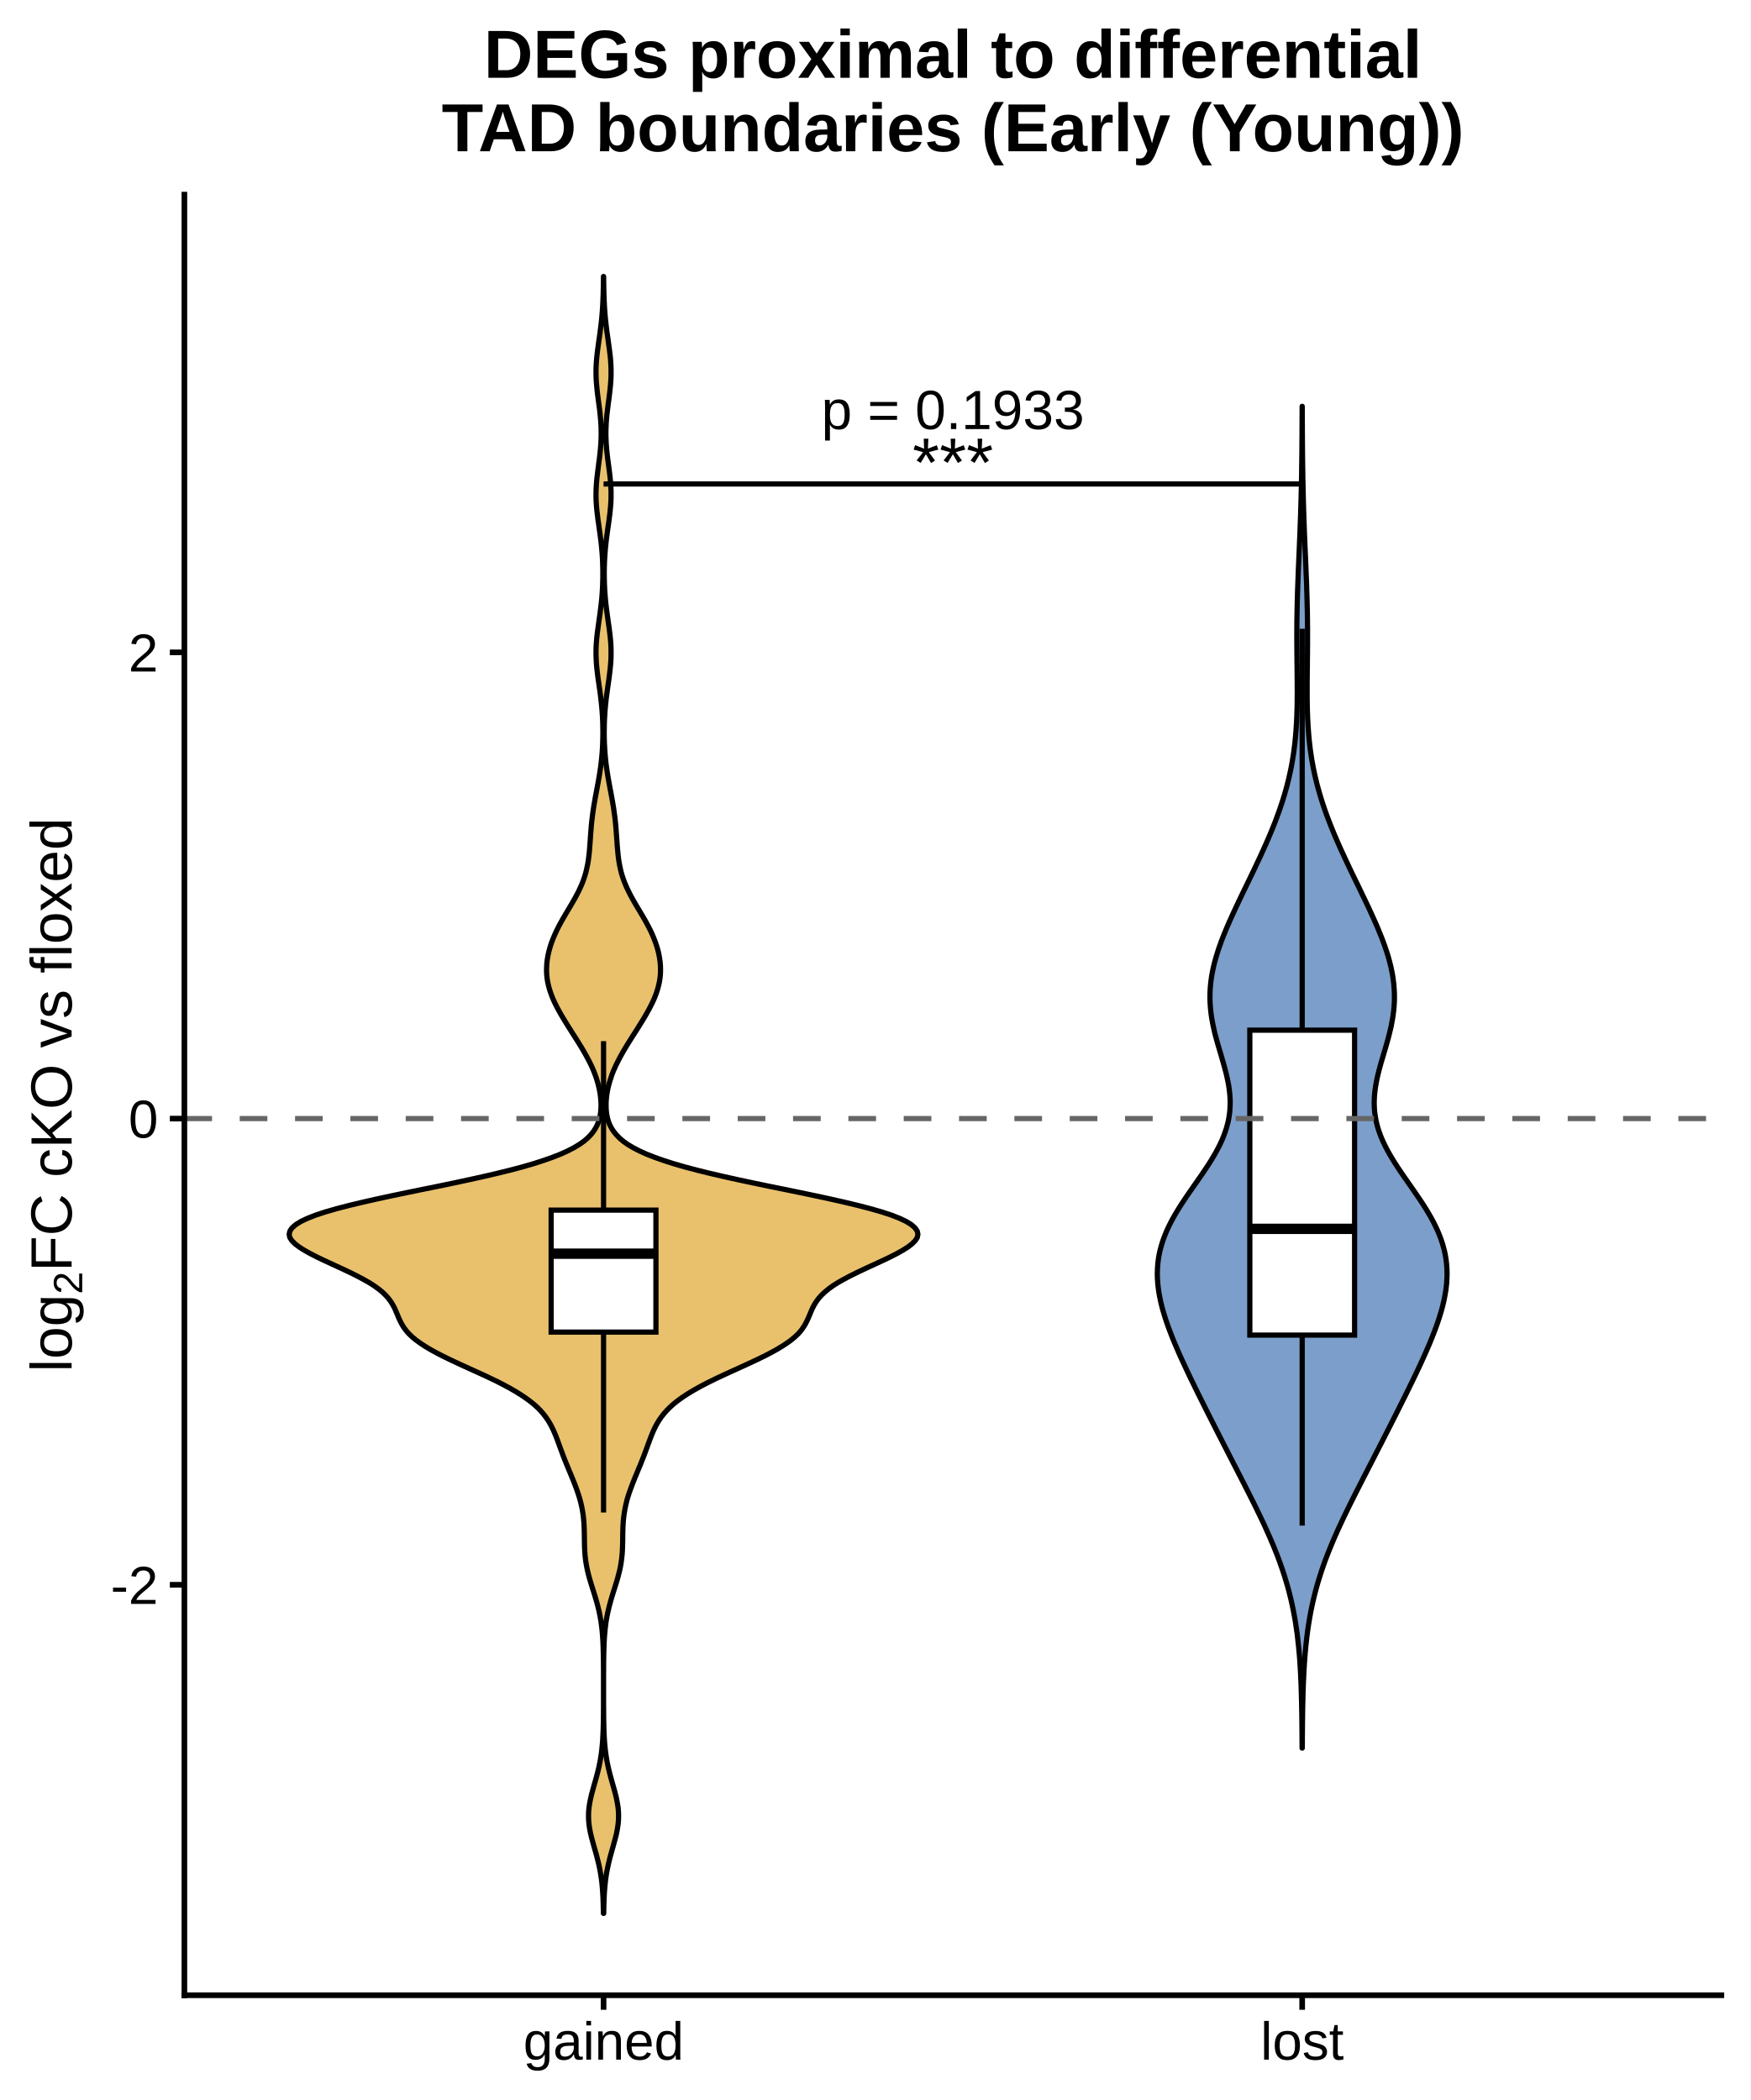
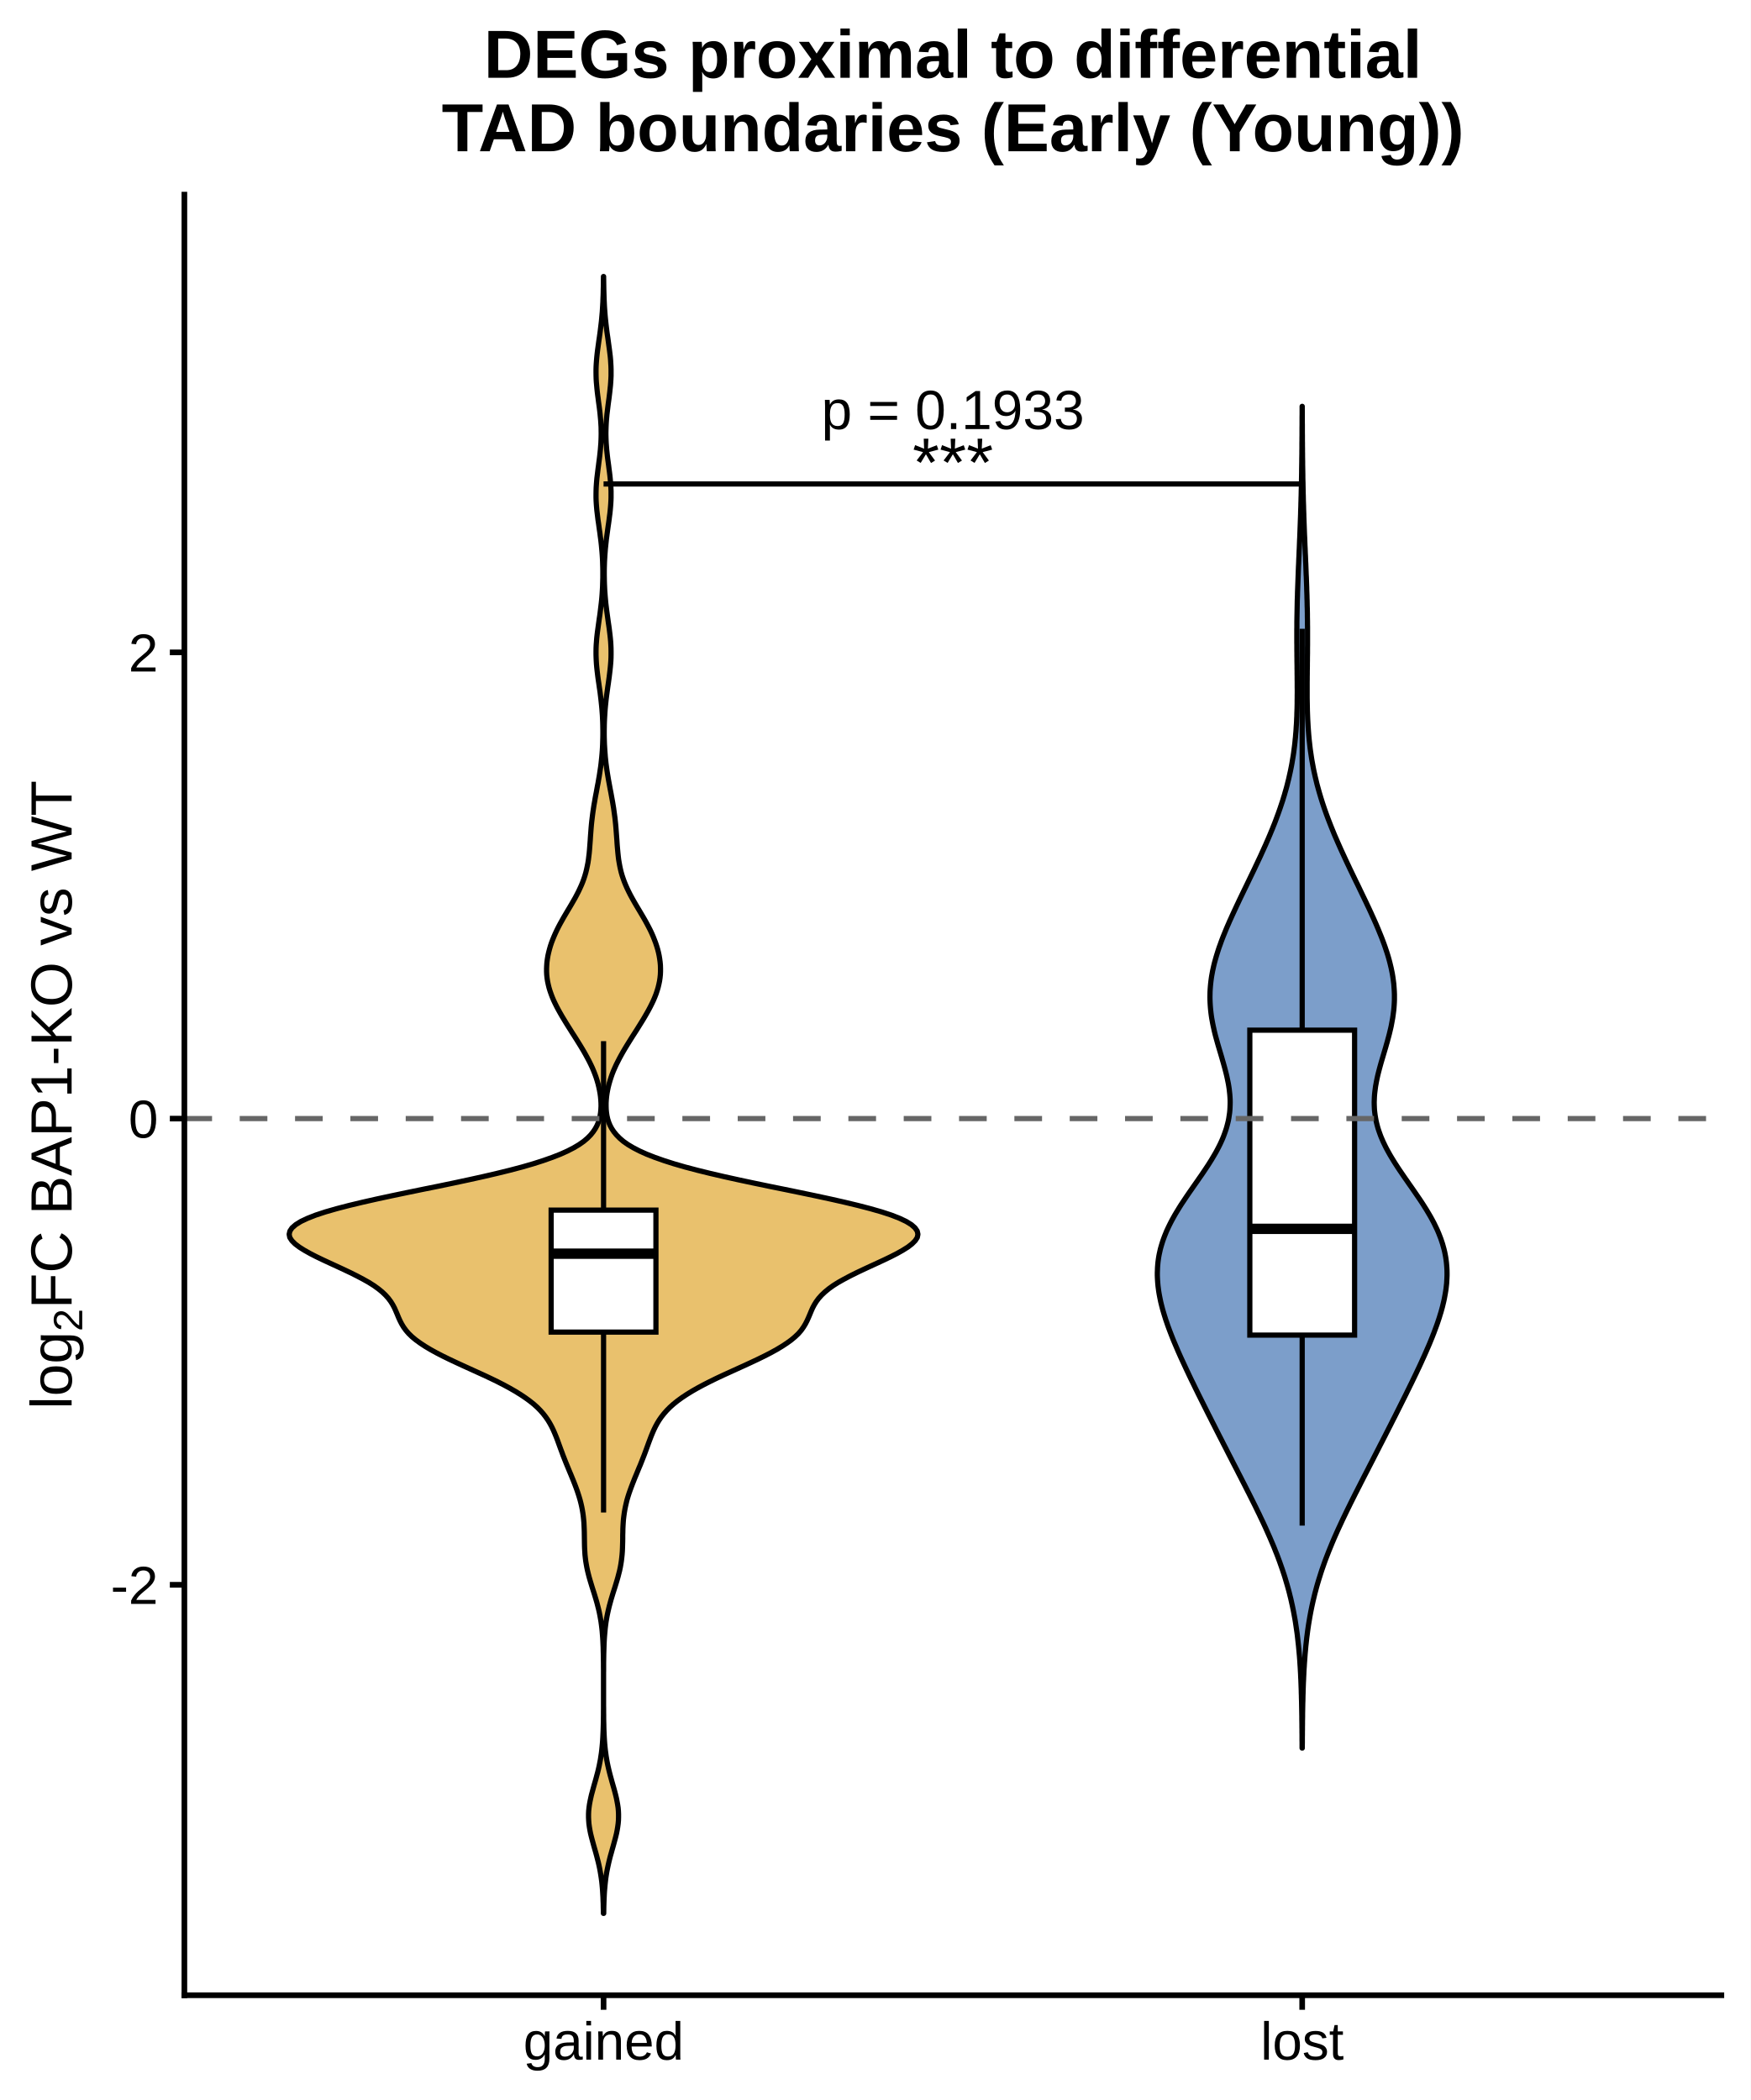
<svg xmlns="http://www.w3.org/2000/svg" width="360.00pt" height="432.00pt" viewBox="0 0 360.00 432.00">
  <g class="svglite">
    <defs>
      <style type="text/css">
    .svglite line, .svglite polyline, .svglite polygon, .svglite path, .svglite rect, .svglite circle {
      fill: none;
      stroke: #000000;
      stroke-linecap: round;
      stroke-linejoin: round;
      stroke-miterlimit: 10.00;
    }
    .svglite text {
      white-space: pre;
    }
    .svglite g.glyphgroup path {
      fill: inherit;
      stroke: none;
    }
  </style>
    </defs>
    <rect width="100%" height="100%" style="stroke: none; fill: #FFFFFF;" />
    <defs>
      <clipPath id="cpMC4wMHwzNjAuMDB8MC4wMHw0MzIuMDA=">
        <rect x="0.00" y="0.00" width="360.00" height="432.00" />
      </clipPath>
    </defs>
    <g clip-path="url(#cpMC4wMHwzNjAuMDB8MC4wMHw0MzIuMDA=)">
      <rect x="0.00" y="0.00" width="360.00" height="432.00" style="stroke-width: 1.16; stroke: #FFFFFF; fill: #FFFFFF;" />
    </g>
    <defs>
      <clipPath id="cpMzcuOTJ8MzU0LjAyfDQwLjA0fDQxMC40NQ==">
        <rect x="37.92" y="40.04" width="316.11" height="370.41" />
      </clipPath>
    </defs>
    <g clip-path="url(#cpMzcuOTJ8MzU0LjAyfDQwLjA0fDQxMC40NQ==)">
      <rect x="37.92" y="40.04" width="316.11" height="370.41" style="stroke-width: 1.16; stroke: none; fill: #FFFFFF;" />
      <polygon points="124.10,393.61 124.09,392.95 124.07,392.29 124.06,391.63 124.03,390.97 124.01,390.32 123.97,389.66 123.93,389.00 123.88,388.34 123.82,387.68 123.75,387.02 123.66,386.36 123.56,385.70 123.45,385.04 123.33,384.39 123.19,383.73 123.04,383.07 122.87,382.41 122.70,381.75 122.52,381.09 122.33,380.43 122.14,379.77 121.96,379.11 121.78,378.45 121.61,377.80 121.45,377.14 121.32,376.48 121.21,375.82 121.12,375.16 121.07,374.50 121.04,373.84 121.04,373.18 121.07,372.52 121.14,371.86 121.23,371.21 121.35,370.55 121.49,369.89 121.64,369.23 121.82,368.57 122.00,367.91 122.18,367.25 122.37,366.59 122.56,365.93 122.73,365.28 122.91,364.62 123.07,363.96 123.22,363.30 123.35,362.64 123.48,361.98 123.58,361.32 123.68,360.66 123.76,360.00 123.83,359.34 123.89,358.69 123.94,358.03 123.98,357.37 124.01,356.71 124.04,356.05 124.06,355.39 124.08,354.73 124.09,354.07 124.10,353.41 124.11,352.75 124.11,352.10 124.12,351.44 124.12,350.78 124.12,350.12 124.12,349.46 124.12,348.80 124.12,348.14 124.12,347.48 124.12,346.82 124.12,346.17 124.12,345.51 124.12,344.85 124.12,344.19 124.12,343.53 124.11,342.87 124.11,342.21 124.10,341.55 124.09,340.89 124.08,340.23 124.06,339.58 124.05,338.92 124.02,338.26 123.99,337.60 123.95,336.94 123.90,336.28 123.85,335.62 123.78,334.96 123.70,334.30 123.61,333.64 123.50,332.99 123.38,332.33 123.25,331.67 123.10,331.01 122.93,330.35 122.76,329.69 122.57,329.03 122.37,328.37 122.17,327.71 121.96,327.06 121.75,326.40 121.55,325.74 121.35,325.08 121.16,324.42 120.99,323.76 120.83,323.10 120.69,322.44 120.57,321.78 120.46,321.12 120.38,320.47 120.31,319.81 120.27,319.15 120.23,318.49 120.21,317.83 120.20,317.17 120.19,316.51 120.18,315.85 120.17,315.19 120.15,314.53 120.12,313.88 120.09,313.22 120.03,312.56 119.96,311.90 119.87,311.24 119.76,310.58 119.63,309.92 119.48,309.26 119.31,308.60 119.12,307.95 118.91,307.29 118.69,306.63 118.45,305.97 118.20,305.31 117.94,304.65 117.67,303.99 117.40,303.33 117.12,302.67 116.85,302.01 116.58,301.36 116.31,300.70 116.05,300.04 115.79,299.38 115.55,298.72 115.30,298.06 115.06,297.40 114.82,296.74 114.58,296.08 114.32,295.42 114.05,294.77 113.76,294.11 113.44,293.45 113.08,292.79 112.68,292.13 112.22,291.47 111.71,290.81 111.13,290.15 110.48,289.49 109.75,288.84 108.92,288.18 108.01,287.52 107.02,286.86 105.95,286.20 104.80,285.54 103.58,284.88 102.29,284.22 100.93,283.56 99.53,282.90 98.10,282.25 96.65,281.59 95.20,280.93 93.77,280.27 92.37,279.61 91.02,278.95 89.74,278.29 88.55,277.63 87.44,276.97 86.44,276.31 85.54,275.66 84.74,275.00 84.06,274.34 83.79,274.03 83.49,273.68 83.01,273.02 82.61,272.36 82.27,271.70 81.97,271.04 81.70,270.38 81.42,269.73 81.13,269.07 80.78,268.41 80.37,267.75 79.88,267.09 79.29,266.43 78.60,265.77 77.79,265.11 76.87,264.45 75.82,263.79 74.66,263.14 73.41,262.48 72.09,261.82 70.70,261.16 69.28,260.50 67.84,259.84 66.42,259.18 65.05,258.52 63.84,257.90 63.77,257.86 62.59,257.20 61.56,256.55 60.69,255.89 60.03,255.23 59.60,254.57 59.47,253.91 59.62,253.25 60.06,252.59 60.82,251.93 61.88,251.27 63.26,250.62 64.94,249.96 66.95,249.30 68.21,248.94 69.25,248.64 71.79,247.98 74.54,247.32 77.46,246.66 80.52,246.00 83.67,245.34 86.88,244.68 90.10,244.03 93.27,243.37 96.36,242.71 99.34,242.05 102.18,241.39 104.87,240.73 107.37,240.07 109.65,239.41 111.71,238.75 113.58,238.09 115.24,237.44 116.71,236.78 117.99,236.12 119.10,235.46 120.04,234.80 120.82,234.14 121.47,233.48 122.00,232.82 122.44,232.16 122.79,231.51 123.07,230.85 123.28,230.19 123.42,229.53 123.52,228.87 123.58,228.21 123.61,227.55 123.60,226.89 123.56,226.23 123.50,225.57 123.41,224.92 123.29,224.26 123.15,223.60 122.99,222.94 122.80,222.28 122.59,221.62 122.35,220.96 122.09,220.30 121.81,219.64 121.50,218.98 121.18,218.33 120.83,217.67 120.47,217.01 120.10,216.35 119.71,215.69 119.31,215.03 118.90,214.37 118.49,213.71 118.07,213.05 117.65,212.40 117.24,211.74 116.82,211.08 116.41,210.42 116.01,209.76 115.61,209.10 115.23,208.44 114.86,207.78 114.51,207.12 114.18,206.46 113.87,205.81 113.59,205.15 113.34,204.49 113.11,203.83 112.91,203.17 112.75,202.51 112.61,201.85 112.51,201.19 112.44,200.53 112.41,199.87 112.41,199.22 112.44,198.56 112.49,197.90 112.58,197.24 112.69,196.58 112.84,195.92 113.01,195.26 113.20,194.60 113.42,193.94 113.67,193.29 113.94,192.63 114.23,191.97 114.54,191.31 114.87,190.65 115.22,189.99 115.59,189.33 115.96,188.67 116.35,188.01 116.74,187.35 117.13,186.70 117.52,186.04 117.90,185.38 118.28,184.72 118.63,184.06 118.97,183.40 119.28,182.74 119.58,182.08 119.85,181.42 120.09,180.76 120.30,180.11 120.49,179.45 120.65,178.79 120.79,178.13 120.92,177.47 121.02,176.81 121.10,176.15 121.18,175.49 121.24,174.83 121.29,174.17 121.34,173.52 121.39,172.86 121.43,172.20 121.48,171.54 121.53,170.88 121.58,170.22 121.64,169.56 121.71,168.90 121.79,168.24 121.87,167.59 121.96,166.93 122.06,166.27 122.16,165.61 122.28,164.95 122.39,164.29 122.51,163.63 122.64,162.97 122.76,162.31 122.88,161.65 123.01,161.00 123.12,160.34 123.24,159.68 123.34,159.02 123.44,158.36 123.54,157.70 123.62,157.04 123.69,156.38 123.76,155.72 123.82,155.06 123.87,154.41 123.91,153.75 123.94,153.09 123.96,152.43 123.98,151.77 123.99,151.11 123.99,150.45 123.98,149.79 123.97,149.13 123.95,148.48 123.92,147.82 123.89,147.16 123.84,146.50 123.79,145.84 123.73,145.18 123.66,144.52 123.59,143.86 123.51,143.20 123.43,142.54 123.34,141.89 123.24,141.23 123.15,140.57 123.05,139.91 122.96,139.25 122.88,138.59 122.80,137.93 122.73,137.27 122.67,136.61 122.63,135.95 122.60,135.30 122.58,134.64 122.58,133.98 122.59,133.32 122.62,132.66 122.67,132.00 122.72,131.34 122.79,130.68 122.87,130.02 122.96,129.37 123.05,128.71 123.14,128.05 123.23,127.39 123.33,126.73 123.42,126.07 123.50,125.41 123.58,124.75 123.66,124.09 123.73,123.43 123.79,122.78 123.84,122.12 123.88,121.46 123.92,120.80 123.94,120.14 123.96,119.48 123.98,118.82 123.98,118.16 123.98,117.50 123.97,116.84 123.95,116.19 123.93,115.53 123.90,114.87 123.86,114.21 123.81,113.55 123.75,112.89 123.69,112.23 123.62,111.57 123.54,110.91 123.45,110.26 123.37,109.60 123.27,108.94 123.18,108.28 123.09,107.62 122.99,106.96 122.91,106.30 122.83,105.64 122.75,104.98 122.69,104.32 122.64,103.67 122.60,103.01 122.58,102.35 122.58,101.69 122.59,101.03 122.61,100.37 122.65,99.71 122.70,99.05 122.76,98.39 122.84,97.73 122.92,97.08 123.00,96.42 123.09,95.76 123.17,95.10 123.26,94.44 123.34,93.78 123.41,93.12 123.48,92.46 123.53,91.80 123.58,91.15 123.61,90.49 123.63,89.83 123.64,89.17 123.63,88.51 123.62,87.85 123.58,87.19 123.54,86.53 123.48,85.87 123.42,85.21 123.35,84.56 123.27,83.90 123.18,83.24 123.09,82.58 123.01,81.92 122.92,81.26 122.84,80.60 122.77,79.94 122.71,79.28 122.65,78.62 122.61,77.97 122.59,77.31 122.58,76.65 122.58,75.99 122.60,75.33 122.64,74.67 122.69,74.01 122.75,73.35 122.82,72.69 122.90,72.04 122.99,71.38 123.08,70.72 123.17,70.06 123.27,69.40 123.36,68.74 123.45,68.08 123.53,67.42 123.61,66.76 123.69,66.10 123.75,65.45 123.81,64.79 123.87,64.13 123.91,63.47 123.95,62.81 123.99,62.15 124.01,61.49 124.04,60.83 124.06,60.17 124.07,59.51 124.09,58.86 124.10,58.20 124.10,57.54 124.11,56.88 124.14,56.88 124.15,57.54 124.16,58.20 124.17,58.86 124.18,59.51 124.20,60.17 124.22,60.83 124.24,61.49 124.27,62.15 124.30,62.81 124.34,63.47 124.39,64.13 124.44,64.79 124.50,65.45 124.57,66.10 124.64,66.76 124.72,67.42 124.80,68.08 124.89,68.74 124.99,69.40 125.08,70.06 125.17,70.72 125.26,71.38 125.35,72.04 125.43,72.69 125.51,73.35 125.57,74.01 125.61,74.67 125.65,75.33 125.67,75.99 125.67,76.65 125.67,77.31 125.64,77.97 125.60,78.62 125.55,79.28 125.48,79.94 125.41,80.60 125.33,81.26 125.25,81.92 125.16,82.58 125.07,83.24 124.99,83.90 124.91,84.56 124.83,85.21 124.77,85.87 124.71,86.53 124.67,87.19 124.64,87.85 124.62,88.51 124.61,89.17 124.62,89.83 124.64,90.49 124.67,91.15 124.72,91.80 124.77,92.46 124.84,93.12 124.91,93.78 124.99,94.44 125.08,95.10 125.17,95.76 125.25,96.42 125.34,97.08 125.42,97.73 125.49,98.39 125.55,99.05 125.60,99.71 125.64,100.37 125.67,101.03 125.67,101.69 125.67,102.35 125.65,103.01 125.61,103.67 125.56,104.32 125.50,104.98 125.43,105.64 125.34,106.30 125.26,106.96 125.17,107.62 125.07,108.28 124.98,108.94 124.89,109.60 124.80,110.26 124.71,110.91 124.64,111.57 124.57,112.23 124.50,112.89 124.45,113.55 124.40,114.21 124.36,114.87 124.32,115.53 124.30,116.19 124.28,116.84 124.27,117.50 124.27,118.16 124.28,118.82 124.29,119.48 124.31,120.14 124.34,120.80 124.37,121.46 124.42,122.12 124.47,122.78 124.53,123.43 124.59,124.09 124.67,124.75 124.75,125.41 124.84,126.07 124.93,126.73 125.02,127.39 125.11,128.05 125.21,128.71 125.30,129.37 125.38,130.02 125.46,130.68 125.53,131.34 125.59,132.00 125.63,132.66 125.66,133.32 125.67,133.98 125.67,134.64 125.66,135.30 125.63,135.95 125.58,136.61 125.52,137.27 125.45,137.93 125.37,138.59 125.29,139.25 125.20,139.91 125.11,140.57 125.01,141.23 124.92,141.89 124.83,142.54 124.74,143.20 124.66,143.86 124.59,144.52 124.52,145.18 124.46,145.84 124.41,146.50 124.37,147.16 124.33,147.82 124.30,148.48 124.28,149.13 124.27,149.79 124.26,150.45 124.26,151.11 124.27,151.77 124.29,152.43 124.31,153.09 124.35,153.75 124.39,154.41 124.44,155.06 124.49,155.72 124.56,156.38 124.63,157.04 124.72,157.70 124.81,158.36 124.91,159.02 125.02,159.68 125.13,160.34 125.25,161.00 125.37,161.65 125.49,162.31 125.62,162.97 125.74,163.63 125.86,164.29 125.98,164.95 126.09,165.61 126.20,166.27 126.29,166.93 126.38,167.59 126.47,168.24 126.54,168.90 126.61,169.56 126.67,170.22 126.72,170.88 126.77,171.54 126.82,172.20 126.87,172.86 126.91,173.52 126.96,174.17 127.02,174.83 127.08,175.49 127.15,176.15 127.23,176.81 127.34,177.47 127.46,178.13 127.60,178.79 127.76,179.45 127.95,180.11 128.17,180.76 128.41,181.42 128.68,182.08 128.97,182.74 129.29,183.40 129.62,184.06 129.98,184.72 130.35,185.38 130.73,186.04 131.12,186.70 131.51,187.35 131.90,188.01 132.29,188.67 132.67,189.33 133.03,189.99 133.38,190.65 133.72,191.31 134.03,191.97 134.32,192.63 134.58,193.29 134.83,193.94 135.05,194.60 135.25,195.26 135.42,195.92 135.56,196.58 135.67,197.24 135.76,197.90 135.82,198.56 135.84,199.22 135.84,199.87 135.81,200.53 135.74,201.19 135.64,201.85 135.50,202.51 135.34,203.17 135.14,203.83 134.92,204.49 134.66,205.15 134.38,205.81 134.07,206.46 133.74,207.12 133.39,207.78 133.02,208.44 132.64,209.10 132.25,209.76 131.84,210.42 131.43,211.08 131.02,211.74 130.60,212.40 130.18,213.05 129.76,213.71 129.35,214.37 128.94,215.03 128.54,215.69 128.15,216.35 127.78,217.01 127.42,217.67 127.08,218.33 126.75,218.98 126.45,219.64 126.16,220.30 125.90,220.96 125.67,221.62 125.46,222.28 125.27,222.94 125.10,223.60 124.96,224.26 124.84,224.92 124.75,225.57 124.69,226.23 124.65,226.89 124.65,227.55 124.67,228.21 124.73,228.87 124.83,229.53 124.98,230.19 125.19,230.85 125.46,231.51 125.81,232.16 126.25,232.82 126.79,233.48 127.44,234.14 128.21,234.80 129.15,235.46 130.26,236.12 131.54,236.78 133.01,237.44 134.67,238.09 136.54,238.75 138.61,239.41 140.89,240.07 143.39,240.73 146.07,241.39 148.91,242.05 151.89,242.71 154.99,243.37 158.16,244.03 161.37,244.68 164.58,245.34 167.73,246.00 170.79,246.66 173.71,247.32 176.46,247.98 179.00,248.64 180.04,248.94 181.30,249.30 183.31,249.96 185.00,250.62 186.37,251.27 187.44,251.93 188.19,252.59 188.64,253.25 188.78,253.91 188.65,254.57 188.22,255.23 187.56,255.89 186.70,256.55 185.66,257.20 184.49,257.86 184.41,257.90 183.20,258.52 181.83,259.18 180.41,259.84 178.97,260.50 177.55,261.16 176.16,261.82 174.84,262.48 173.59,263.14 172.43,263.79 171.38,264.45 170.46,265.11 169.66,265.77 168.96,266.43 168.37,267.09 167.88,267.75 167.47,268.41 167.12,269.07 166.83,269.73 166.56,270.38 166.28,271.04 165.98,271.70 165.64,272.36 165.24,273.02 164.77,273.68 164.47,274.03 164.20,274.34 163.51,275.00 162.72,275.66 161.82,276.31 160.81,276.97 159.71,277.63 158.51,278.29 157.23,278.95 155.88,279.61 154.48,280.27 153.05,280.93 151.60,281.59 150.15,282.25 148.72,282.90 147.32,283.56 145.97,284.22 144.68,284.88 143.45,285.54 142.30,286.20 141.23,286.86 140.24,287.52 139.33,288.18 138.51,288.84 137.78,289.49 137.13,290.15 136.55,290.81 136.03,291.47 135.57,292.13 135.17,292.79 134.81,293.45 134.49,294.11 134.20,294.77 133.93,295.42 133.68,296.08 133.43,296.74 133.19,297.40 132.95,298.06 132.71,298.72 132.46,299.38 132.20,300.04 131.94,300.70 131.68,301.36 131.40,302.01 131.13,302.67 130.86,303.33 130.58,303.99 130.32,304.65 130.06,305.31 129.81,305.97 129.57,306.63 129.34,307.29 129.13,307.95 128.94,308.60 128.78,309.26 128.63,309.92 128.50,310.58 128.39,311.24 128.30,311.90 128.22,312.56 128.17,313.22 128.13,313.88 128.10,314.53 128.09,315.19 128.07,315.85 128.07,316.51 128.06,317.17 128.04,317.83 128.02,318.49 127.99,319.15 127.94,319.81 127.87,320.47 127.79,321.12 127.69,321.78 127.57,322.44 127.43,323.10 127.26,323.76 127.09,324.42 126.90,325.08 126.70,325.74 126.50,326.40 126.29,327.06 126.08,327.71 125.88,328.37 125.68,329.03 125.50,329.69 125.32,330.35 125.16,331.01 125.01,331.67 124.87,332.33 124.75,332.99 124.64,333.64 124.55,334.30 124.47,334.96 124.41,335.62 124.35,336.28 124.30,336.94 124.26,337.60 124.23,338.26 124.21,338.92 124.19,339.58 124.17,340.23 124.16,340.89 124.15,341.55 124.14,342.21 124.14,342.87 124.14,343.53 124.13,344.19 124.13,344.85 124.13,345.51 124.13,346.17 124.13,346.82 124.13,347.48 124.13,348.14 124.13,348.80 124.13,349.46 124.13,350.12 124.13,350.78 124.14,351.44 124.14,352.10 124.15,352.75 124.15,353.41 124.16,354.07 124.18,354.73 124.19,355.39 124.21,356.05 124.24,356.71 124.27,357.37 124.31,358.03 124.36,358.69 124.42,359.34 124.49,360.00 124.58,360.66 124.67,361.32 124.78,361.98 124.90,362.64 125.04,363.30 125.19,363.96 125.35,364.62 125.52,365.28 125.70,365.93 125.88,366.59 126.07,367.25 126.26,367.91 126.44,368.57 126.61,369.23 126.77,369.89 126.90,370.55 127.02,371.21 127.12,371.86 127.18,372.52 127.21,373.18 127.21,373.84 127.19,374.50 127.13,375.16 127.04,375.82 126.93,376.48 126.80,377.14 126.64,377.80 126.47,378.45 126.29,379.11 126.11,379.77 125.92,380.43 125.74,381.09 125.55,381.75 125.38,382.41 125.22,383.07 125.07,383.73 124.93,384.39 124.80,385.04 124.69,385.70 124.59,386.36 124.51,387.02 124.44,387.68 124.38,388.34 124.32,389.00 124.28,389.66 124.25,390.32 124.22,390.97 124.20,391.63 124.18,392.29 124.17,392.95 124.16,393.61 124.10,393.61 " style="stroke-width: 1.07; stroke-linecap: butt; fill: #E0A730; fill-opacity: 0.70;" />
      <polygon points="267.79,359.60 267.79,359.06 267.79,358.52 267.78,357.98 267.78,357.44 267.78,356.90 267.77,356.36 267.77,355.82 267.76,355.28 267.76,354.74 267.75,354.20 267.74,353.66 267.74,353.12 267.73,352.58 267.72,352.04 267.71,351.50 267.70,350.96 267.69,350.42 267.68,349.88 267.66,349.34 267.65,348.80 267.63,348.26 267.62,347.72 267.60,347.18 267.58,346.64 267.56,346.10 267.54,345.56 267.51,345.02 267.49,344.48 267.46,343.94 267.43,343.40 267.40,342.86 267.36,342.32 267.33,341.78 267.29,341.24 267.25,340.70 267.20,340.16 267.15,339.62 267.10,339.08 267.05,338.54 266.99,338.00 266.93,337.45 266.87,336.91 266.81,336.37 266.74,335.83 266.66,335.29 266.58,334.75 266.50,334.21 266.42,333.67 266.33,333.13 266.23,332.59 266.13,332.05 266.03,331.51 265.92,330.97 265.81,330.43 265.69,329.89 265.57,329.35 265.45,328.81 265.31,328.27 265.18,327.73 265.04,327.19 264.89,326.65 264.74,326.11 264.58,325.57 264.42,325.03 264.26,324.49 264.09,323.95 263.91,323.41 263.73,322.87 263.54,322.33 263.35,321.79 263.16,321.25 262.96,320.71 262.76,320.17 262.55,319.63 262.33,319.09 262.12,318.55 261.90,318.01 261.67,317.47 261.44,316.93 261.21,316.39 260.97,315.85 260.73,315.31 260.49,314.77 260.25,314.23 260.00,313.69 259.75,313.15 259.49,312.61 259.23,312.07 258.98,311.53 258.71,310.99 258.45,310.45 258.19,309.91 257.92,309.37 257.65,308.83 257.38,308.29 257.11,307.75 256.84,307.21 256.56,306.67 256.29,306.13 256.02,305.59 255.74,305.05 255.46,304.51 255.19,303.97 254.91,303.43 254.63,302.89 254.36,302.35 254.08,301.81 253.80,301.27 253.52,300.73 253.25,300.19 252.97,299.65 252.69,299.11 252.41,298.56 252.14,298.02 251.86,297.48 251.58,296.94 251.31,296.40 251.03,295.86 250.75,295.32 250.48,294.78 250.20,294.24 249.93,293.70 249.66,293.16 249.38,292.62 249.11,292.08 248.84,291.54 248.56,291.00 248.29,290.46 248.02,289.92 247.75,289.38 247.48,288.84 247.21,288.30 246.94,287.76 246.67,287.22 246.40,286.68 246.14,286.14 245.87,285.60 245.61,285.06 245.35,284.52 245.08,283.98 244.82,283.44 244.56,282.90 244.31,282.36 244.05,281.82 243.80,281.28 243.55,280.74 243.30,280.20 243.05,279.66 242.80,279.12 242.56,278.58 242.32,278.04 242.09,277.50 241.86,276.96 241.63,276.42 241.40,275.88 241.18,275.34 240.97,274.80 240.91,274.65 240.76,274.26 240.55,273.72 240.35,273.18 240.15,272.64 239.97,272.10 239.78,271.56 239.61,271.02 239.44,270.48 239.28,269.94 239.12,269.40 238.98,268.86 238.84,268.32 238.71,267.78 238.60,267.24 238.49,266.70 238.39,266.16 238.30,265.62 238.23,265.08 238.16,264.54 238.11,264.00 238.07,263.46 238.04,262.92 238.02,262.38 238.02,261.84 238.04,261.30 238.06,260.76 238.10,260.22 238.15,259.67 238.22,259.13 238.30,258.59 238.40,258.05 238.52,257.51 238.64,256.97 238.79,256.43 238.95,255.89 239.12,255.35 239.31,254.81 239.51,254.27 239.73,253.73 239.95,253.19 240.14,252.79 240.20,252.65 240.46,252.11 240.73,251.57 241.01,251.03 241.31,250.49 241.61,249.95 241.93,249.41 242.26,248.87 242.59,248.33 242.93,247.79 243.29,247.25 243.65,246.71 244.01,246.17 244.38,245.63 244.75,245.09 245.13,244.55 245.50,244.01 245.88,243.47 246.26,242.93 246.63,242.39 247.01,241.85 247.38,241.31 247.74,240.77 248.10,240.23 248.46,239.69 248.80,239.15 249.14,238.61 249.46,238.07 249.78,237.53 250.09,236.99 250.38,236.45 250.66,235.91 250.93,235.37 251.18,234.83 251.42,234.29 251.64,233.75 251.84,233.21 252.03,232.67 252.21,232.13 252.36,231.59 252.50,231.05 252.63,230.51 252.73,229.97 252.81,229.43 252.89,228.89 252.94,228.35 252.97,227.81 252.99,227.27 253.00,226.73 252.99,226.19 252.96,225.65 252.92,225.11 252.86,224.57 252.80,224.03 252.72,223.49 252.63,222.95 252.52,222.41 252.41,221.87 252.29,221.32 252.16,220.78 252.02,220.24 251.88,219.70 251.73,219.16 251.58,218.62 251.42,218.08 251.27,217.54 251.11,217.00 250.95,216.46 250.79,215.92 250.63,215.38 250.47,214.84 250.32,214.30 250.17,213.76 250.02,213.22 249.88,212.68 249.75,212.14 249.70,211.92 249.63,211.60 249.51,211.06 249.40,210.52 249.30,209.98 249.20,209.44 249.12,208.90 249.05,208.36 248.99,207.82 248.94,207.28 248.90,206.74 248.87,206.20 248.85,205.66 248.84,205.12 248.85,204.58 248.86,204.04 248.89,203.50 248.93,202.96 248.98,202.42 249.04,201.88 249.11,201.34 249.19,200.80 249.29,200.26 249.39,199.72 249.51,199.18 249.63,198.64 249.76,198.10 249.91,197.56 250.06,197.02 250.22,196.48 250.39,195.94 250.56,195.40 250.74,194.86 250.94,194.32 251.13,193.78 251.33,193.24 251.54,192.70 251.76,192.16 251.98,191.62 252.20,191.08 252.43,190.54 252.67,190.00 252.90,189.46 253.15,188.92 253.39,188.38 253.64,187.84 253.89,187.30 254.14,186.76 254.39,186.22 254.65,185.68 254.90,185.14 255.16,184.60 255.42,184.06 255.68,183.52 255.94,182.98 256.21,182.43 256.47,181.89 256.73,181.35 256.99,180.81 257.25,180.27 257.51,179.73 257.77,179.19 258.03,178.65 258.28,178.11 258.54,177.57 258.79,177.03 259.05,176.49 259.30,175.95 259.54,175.41 259.79,174.87 260.03,174.33 260.28,173.79 260.51,173.25 260.75,172.71 260.98,172.17 261.21,171.63 261.43,171.09 261.66,170.55 261.87,170.01 262.09,169.47 262.30,168.93 262.50,168.39 262.70,167.85 262.90,167.31 263.09,166.77 263.28,166.23 263.46,165.69 263.64,165.15 263.82,164.61 263.98,164.07 264.15,163.53 264.30,162.99 264.46,162.45 264.61,161.91 264.75,161.37 264.88,160.83 265.02,160.29 265.14,159.75 265.26,159.21 265.38,158.67 265.49,158.13 265.60,157.59 265.70,157.05 265.79,156.51 265.88,155.97 265.97,155.43 266.05,154.89 266.12,154.35 266.19,153.81 266.26,153.27 266.32,152.73 266.37,152.19 266.43,151.65 266.47,151.11 266.52,150.57 266.56,150.03 266.59,149.49 266.63,148.95 266.66,148.41 266.68,147.87 266.71,147.33 266.72,146.79 266.74,146.25 266.76,145.71 266.77,145.17 266.78,144.63 266.78,144.09 266.79,143.54 266.79,143.00 266.80,142.46 266.80,141.92 266.79,141.38 266.79,140.84 266.79,140.30 266.78,139.76 266.78,139.22 266.77,138.68 266.77,138.14 266.76,137.60 266.76,137.06 266.75,136.52 266.74,135.98 266.74,135.44 266.73,134.90 266.73,134.36 266.72,133.82 266.72,133.28 266.72,132.74 266.71,132.20 266.71,131.66 266.71,131.12 266.71,130.58 266.71,130.04 266.71,129.50 266.72,128.96 266.72,128.42 266.72,127.88 266.73,127.34 266.74,126.80 266.75,126.26 266.76,125.72 266.77,125.18 266.78,124.64 266.79,124.10 266.80,123.56 266.82,123.02 266.84,122.48 266.85,121.94 266.87,121.40 266.89,120.86 266.91,120.32 266.93,119.78 266.95,119.24 266.97,118.70 266.99,118.16 267.01,117.62 267.03,117.08 267.05,116.54 267.08,116.00 267.10,115.46 267.12,114.92 267.15,114.38 267.17,113.84 267.19,113.30 267.22,112.76 267.24,112.22 267.26,111.68 267.28,111.14 267.31,110.60 267.33,110.06 267.35,109.52 267.37,108.98 267.39,108.44 267.41,107.90 267.43,107.36 267.45,106.82 267.47,106.28 267.49,105.74 267.50,105.20 267.52,104.65 267.54,104.11 267.55,103.57 267.57,103.03 267.58,102.49 267.60,101.95 267.61,101.41 267.62,100.87 267.64,100.33 267.65,99.79 267.66,99.25 267.67,98.71 267.68,98.17 267.69,97.63 267.70,97.09 267.70,96.55 267.71,96.01 267.72,95.47 267.73,94.93 267.73,94.39 267.74,93.85 267.75,93.31 267.75,92.77 267.76,92.23 267.76,91.69 267.76,91.15 267.77,90.61 267.77,90.07 267.78,89.53 267.78,88.99 267.78,88.45 267.78,87.91 267.79,87.37 267.79,86.83 267.79,86.29 267.79,85.75 267.80,85.21 267.80,84.67 267.80,84.13 267.80,83.59 267.82,83.59 267.82,84.13 267.83,84.67 267.83,85.21 267.83,85.75 267.83,86.29 267.83,86.83 267.84,87.37 267.84,87.91 267.84,88.45 267.84,88.99 267.85,89.53 267.85,90.07 267.85,90.61 267.86,91.15 267.86,91.69 267.87,92.23 267.87,92.77 267.88,93.31 267.88,93.85 267.89,94.39 267.90,94.93 267.90,95.47 267.91,96.01 267.92,96.55 267.93,97.09 267.94,97.63 267.94,98.17 267.95,98.71 267.97,99.25 267.98,99.79 267.99,100.33 268.00,100.87 268.01,101.41 268.03,101.95 268.04,102.49 268.05,103.03 268.07,103.57 268.09,104.11 268.10,104.65 268.12,105.20 268.14,105.74 268.15,106.28 268.17,106.82 268.19,107.36 268.21,107.90 268.23,108.44 268.25,108.98 268.27,109.52 268.29,110.06 268.32,110.60 268.34,111.14 268.36,111.68 268.38,112.22 268.41,112.76 268.43,113.30 268.45,113.84 268.48,114.38 268.50,114.92 268.52,115.46 268.55,116.00 268.57,116.54 268.59,117.08 268.61,117.62 268.63,118.16 268.66,118.70 268.68,119.24 268.70,119.78 268.72,120.32 268.74,120.86 268.75,121.40 268.77,121.94 268.79,122.48 268.80,123.02 268.82,123.56 268.83,124.10 268.84,124.64 268.86,125.18 268.87,125.72 268.88,126.26 268.88,126.80 268.89,127.34 268.90,127.88 268.90,128.42 268.91,128.96 268.91,129.50 268.91,130.04 268.91,130.58 268.91,131.12 268.91,131.66 268.91,132.20 268.91,132.74 268.90,133.28 268.90,133.82 268.90,134.36 268.89,134.90 268.88,135.44 268.88,135.98 268.87,136.52 268.87,137.06 268.86,137.60 268.85,138.14 268.85,138.68 268.84,139.22 268.84,139.76 268.83,140.30 268.83,140.84 268.83,141.38 268.83,141.92 268.83,142.46 268.83,143.00 268.83,143.54 268.84,144.09 268.85,144.63 268.86,145.17 268.87,145.71 268.88,146.25 268.90,146.79 268.92,147.33 268.94,147.87 268.97,148.41 269.00,148.95 269.03,149.49 269.07,150.03 269.11,150.57 269.15,151.11 269.20,151.65 269.25,152.19 269.31,152.73 269.37,153.27 269.43,153.81 269.50,154.35 269.58,154.89 269.66,155.43 269.74,155.97 269.83,156.51 269.93,157.05 270.03,157.59 270.13,158.13 270.24,158.67 270.36,159.21 270.48,159.75 270.61,160.29 270.74,160.83 270.87,161.37 271.02,161.91 271.17,162.45 271.32,162.99 271.48,163.53 271.64,164.07 271.81,164.61 271.98,165.15 272.16,165.69 272.34,166.23 272.53,166.77 272.72,167.31 272.92,167.85 273.12,168.39 273.33,168.93 273.54,169.47 273.75,170.01 273.97,170.55 274.19,171.09 274.41,171.63 274.64,172.17 274.88,172.71 275.11,173.25 275.35,173.79 275.59,174.33 275.83,174.87 276.08,175.41 276.33,175.95 276.58,176.49 276.83,177.03 277.08,177.57 277.34,178.11 277.59,178.65 277.85,179.19 278.11,179.73 278.37,180.27 278.63,180.81 278.89,181.35 279.16,181.89 279.42,182.43 279.68,182.98 279.94,183.52 280.20,184.06 280.46,184.60 280.72,185.14 280.98,185.68 281.23,186.22 281.49,186.76 281.74,187.30 281.99,187.84 282.23,188.38 282.48,188.92 282.72,189.46 282.96,190.00 283.19,190.54 283.42,191.08 283.64,191.62 283.86,192.16 284.08,192.70 284.29,193.24 284.49,193.78 284.69,194.32 284.88,194.86 285.06,195.40 285.24,195.94 285.41,196.48 285.57,197.02 285.72,197.56 285.86,198.10 285.99,198.64 286.12,199.18 286.23,199.72 286.34,200.26 286.43,200.80 286.51,201.34 286.58,201.88 286.65,202.42 286.69,202.96 286.73,203.50 286.76,204.04 286.78,204.58 286.78,205.12 286.78,205.66 286.76,206.20 286.73,206.74 286.69,207.28 286.64,207.82 286.57,208.36 286.50,208.90 286.42,209.44 286.32,209.98 286.22,210.52 286.12,211.06 286.00,211.60 285.92,211.92 285.87,212.14 285.74,212.68 285.60,213.22 285.45,213.76 285.31,214.30 285.15,214.84 285.00,215.38 284.84,215.92 284.68,216.46 284.52,217.00 284.36,217.54 284.20,218.08 284.04,218.62 283.89,219.16 283.74,219.70 283.60,220.24 283.46,220.78 283.33,221.32 283.21,221.87 283.10,222.41 283.00,222.95 282.90,223.49 282.83,224.03 282.76,224.57 282.70,225.11 282.66,225.65 282.64,226.19 282.62,226.73 282.63,227.27 282.65,227.81 282.68,228.35 282.74,228.89 282.81,229.43 282.90,229.97 283.00,230.51 283.12,231.05 283.26,231.59 283.41,232.13 283.59,232.67 283.78,233.21 283.98,233.75 284.21,234.29 284.44,234.83 284.70,235.37 284.96,235.91 285.24,236.45 285.54,236.99 285.84,237.53 286.16,238.07 286.49,238.61 286.82,239.15 287.17,239.69 287.52,240.23 287.88,240.77 288.25,241.31 288.62,241.85 288.99,242.39 289.37,242.93 289.74,243.47 290.12,244.01 290.50,244.55 290.87,245.09 291.24,245.63 291.61,246.17 291.98,246.71 292.34,247.25 292.69,247.79 293.03,248.33 293.37,248.87 293.69,249.41 294.01,249.95 294.32,250.49 294.61,251.03 294.90,251.57 295.16,252.11 295.42,252.65 295.49,252.79 295.67,253.19 295.90,253.73 296.11,254.27 296.32,254.81 296.50,255.35 296.68,255.89 296.83,256.43 296.98,256.97 297.11,257.51 297.22,258.05 297.32,258.59 297.40,259.13 297.47,259.67 297.52,260.22 297.56,260.76 297.59,261.30 297.60,261.84 297.60,262.38 297.58,262.92 297.55,263.46 297.52,264.00 297.46,264.54 297.40,265.08 297.32,265.62 297.23,266.16 297.13,266.70 297.03,267.24 296.91,267.78 296.78,268.32 296.65,268.86 296.50,269.40 296.35,269.94 296.18,270.48 296.02,271.02 295.84,271.56 295.66,272.10 295.47,272.64 295.27,273.18 295.07,273.72 294.87,274.26 294.71,274.65 294.66,274.80 294.44,275.34 294.22,275.88 294.00,276.42 293.77,276.96 293.53,277.50 293.30,278.04 293.06,278.58 292.82,279.12 292.57,279.66 292.33,280.20 292.08,280.74 291.83,281.28 291.57,281.82 291.32,282.36 291.06,282.90 290.80,283.44 290.54,283.98 290.28,284.52 290.01,285.06 289.75,285.60 289.48,286.14 289.22,286.68 288.95,287.22 288.68,287.76 288.41,288.30 288.14,288.84 287.87,289.38 287.60,289.92 287.33,290.46 287.06,291.00 286.79,291.54 286.51,292.08 286.24,292.62 285.97,293.16 285.69,293.70 285.42,294.24 285.14,294.78 284.87,295.32 284.59,295.86 284.32,296.40 284.04,296.94 283.76,297.48 283.49,298.02 283.21,298.56 282.93,299.11 282.65,299.65 282.38,300.19 282.10,300.73 281.82,301.27 281.54,301.81 281.27,302.35 280.99,302.89 280.71,303.43 280.43,303.97 280.16,304.51 279.88,305.05 279.61,305.59 279.33,306.13 279.06,306.67 278.78,307.21 278.51,307.75 278.24,308.29 277.97,308.83 277.70,309.37 277.44,309.91 277.17,310.45 276.91,310.99 276.65,311.53 276.39,312.07 276.13,312.61 275.88,313.15 275.63,313.69 275.38,314.23 275.13,314.77 274.89,315.31 274.65,315.85 274.41,316.39 274.18,316.93 273.95,317.47 273.73,318.01 273.51,318.55 273.29,319.09 273.08,319.63 272.87,320.17 272.66,320.71 272.46,321.25 272.27,321.79 272.08,322.33 271.89,322.87 271.71,323.41 271.54,323.95 271.37,324.49 271.20,325.03 271.04,325.57 270.88,326.11 270.73,326.65 270.59,327.19 270.44,327.73 270.31,328.27 270.18,328.81 270.05,329.35 269.93,329.89 269.81,330.43 269.70,330.97 269.59,331.51 269.49,332.05 269.39,332.59 269.30,333.13 269.21,333.67 269.12,334.21 269.04,334.75 268.96,335.29 268.89,335.83 268.82,336.37 268.75,336.91 268.69,337.45 268.63,338.00 268.57,338.54 268.52,339.08 268.47,339.62 268.42,340.16 268.38,340.70 268.34,341.24 268.30,341.78 268.26,342.32 268.23,342.86 268.19,343.40 268.16,343.94 268.14,344.48 268.11,345.02 268.09,345.56 268.06,346.10 268.04,346.64 268.02,347.18 268.00,347.72 267.99,348.26 267.97,348.80 267.96,349.34 267.95,349.88 267.93,350.42 267.92,350.96 267.91,351.50 267.90,352.04 267.89,352.58 267.89,353.12 267.88,353.66 267.87,354.20 267.87,354.74 267.86,355.28 267.86,355.82 267.85,356.36 267.85,356.90 267.84,357.44 267.84,357.98 267.84,358.52 267.83,359.06 267.83,359.60 267.79,359.60 " style="stroke-width: 1.07; stroke-linecap: butt; fill: #4575B4; fill-opacity: 0.70;" />
      <line x1="124.13" y1="248.94" x2="124.13" y2="214.18" style="stroke-width: 1.07; stroke-linecap: butt;" />
      <line x1="124.13" y1="274.03" x2="124.13" y2="311.14" style="stroke-width: 1.07; stroke-linecap: butt;" />
      <polygon points="113.35,248.94 113.35,274.03 134.90,274.03 134.90,248.94 113.35,248.94 " style="stroke-width: 1.07; stroke-linecap: butt; stroke-linejoin: miter; fill: #FFFFFF;" />
      <line x1="113.35" y1="257.90" x2="134.90" y2="257.90" style="stroke-width: 2.13; stroke-linecap: butt; stroke-linejoin: miter;" />
      <line x1="267.81" y1="211.92" x2="267.81" y2="129.35" style="stroke-width: 1.07; stroke-linecap: butt;" />
      <line x1="267.81" y1="274.65" x2="267.81" y2="313.84" style="stroke-width: 1.07; stroke-linecap: butt;" />
      <polygon points="257.04,211.92 257.04,274.65 278.59,274.65 278.59,211.92 257.04,211.92 " style="stroke-width: 1.07; stroke-linecap: butt; stroke-linejoin: miter; fill: #FFFFFF;" />
      <line x1="257.04" y1="252.79" x2="278.59" y2="252.79" style="stroke-width: 2.13; stroke-linecap: butt; stroke-linejoin: miter;" />
      <line x1="37.92" y1="230.11" x2="354.02" y2="230.11" style="stroke-width: 1.07; stroke: #666666; stroke-dasharray: 5.69,5.69; stroke-linecap: butt;" />
      <text x="195.97" y="88.27" text-anchor="middle" style="font-size: 11.38px; font-family: &quot;Arial&quot;;" textLength="54.08px" lengthAdjust="spacingAndGlyphs">p = 0.1933</text>
      <line x1="124.13" y1="99.56" x2="267.81" y2="99.56" style="stroke-width: 1.07; stroke-linecap: butt;" />
      <text x="195.97" y="100.04" text-anchor="middle" style="font-size: 14.23px; font-family: &quot;Arial&quot;;" textLength="16.59px" lengthAdjust="spacingAndGlyphs">***</text>
    </g>
    <g clip-path="url(#cpMC4wMHwzNjAuMDB8MC4wMHw0MzIuMDA=)">
      <polyline points="37.92,410.45 37.92,40.04 " style="stroke-width: 1.16; stroke-linecap: square;" />
      <text x="32.54" y="329.95" text-anchor="end" style="font-size: 11.00px; font-family: &quot;Arial&quot;;" textLength="9.78px" lengthAdjust="spacingAndGlyphs">-2</text>
      <text x="32.54" y="234.04" text-anchor="end" style="font-size: 11.00px; font-family: &quot;Arial&quot;;" textLength="6.12px" lengthAdjust="spacingAndGlyphs">0</text>
      <text x="32.54" y="138.14" text-anchor="end" style="font-size: 11.00px; font-family: &quot;Arial&quot;;" textLength="6.12px" lengthAdjust="spacingAndGlyphs">2</text>
      <polyline points="34.93,326.01 37.92,326.01 " style="stroke-width: 1.16; stroke-linecap: butt;" />
      <polyline points="34.93,230.11 37.92,230.11 " style="stroke-width: 1.16; stroke-linecap: butt;" />
      <polyline points="34.93,134.20 37.92,134.20 " style="stroke-width: 1.16; stroke-linecap: butt;" />
      <polyline points="37.92,410.45 354.02,410.45 " style="stroke-width: 1.16; stroke-linecap: square;" />
      <polyline points="124.13,413.44 124.13,410.45 " style="stroke-width: 1.16; stroke-linecap: butt;" />
      <polyline points="267.81,413.44 267.81,410.45 " style="stroke-width: 1.16; stroke-linecap: butt;" />
      <text x="124.13" y="423.70" text-anchor="middle" style="font-size: 11.00px; font-family: &quot;Arial&quot;;" textLength="33.06px" lengthAdjust="spacingAndGlyphs">gained</text>
      <text x="267.81" y="423.70" text-anchor="middle" style="font-size: 11.00px; font-family: &quot;Arial&quot;;" textLength="17.12px" lengthAdjust="spacingAndGlyphs">lost</text>
-       <text transform="translate(14.73,282.25) rotate(-90)" style="font-size: 12.00px; font-family: &quot;Arial&quot;;" textLength="2.67px" lengthAdjust="spacingAndGlyphs">l</text>
-       <text transform="translate(14.73,279.58) rotate(-90)" style="font-size: 12.00px; font-family: &quot;Arial&quot;;" textLength="6.67px" lengthAdjust="spacingAndGlyphs">o</text>
-       <text transform="translate(14.73,272.91) rotate(-90)" style="font-size: 12.00px; font-family: &quot;Arial&quot;;" textLength="6.67px" lengthAdjust="spacingAndGlyphs">g</text>
-       <text transform="translate(16.91,266.24) rotate(-90)" style="font-size: 8.40px; font-family: &quot;Arial&quot;;" textLength="4.67px" lengthAdjust="spacingAndGlyphs">2</text>
-       <text transform="translate(14.73,261.57) rotate(-90)" style="font-size: 12.00px; font-family: &quot;Arial&quot;;" textLength="93.33px" lengthAdjust="spacingAndGlyphs">FC cKO vs floxed</text>
+       <text transform="translate(14.73,289.90) rotate(-90)" style="font-size: 12.00px; font-family: &quot;Arial&quot;;" textLength="2.67px" lengthAdjust="spacingAndGlyphs">l</text>
+       <text transform="translate(14.73,287.24) rotate(-90)" style="font-size: 12.00px; font-family: &quot;Arial&quot;;" textLength="6.67px" lengthAdjust="spacingAndGlyphs">o</text>
+       <text transform="translate(14.73,280.57) rotate(-90)" style="font-size: 12.00px; font-family: &quot;Arial&quot;;" textLength="6.67px" lengthAdjust="spacingAndGlyphs">g</text>
+       <text transform="translate(16.91,273.89) rotate(-90)" style="font-size: 8.40px; font-family: &quot;Arial&quot;;" textLength="4.67px" lengthAdjust="spacingAndGlyphs">2</text>
+       <text transform="translate(14.73,269.23) rotate(-90)" style="font-size: 12.00px; font-family: &quot;Arial&quot;;" textLength="108.64px" lengthAdjust="spacingAndGlyphs">FC BAP1-KO vs WT</text>
      <text x="195.97" y="16.00" text-anchor="middle" style="font-size: 14.00px; font-weight: bold; font-family: &quot;Arial&quot;;" textLength="192.88px" lengthAdjust="spacingAndGlyphs">DEGs proximal to differential</text>
      <text x="195.97" y="31.12" text-anchor="middle" style="font-size: 14.00px; font-weight: bold; font-family: &quot;Arial&quot;;" textLength="210.20px" lengthAdjust="spacingAndGlyphs">TAD boundaries (Early (Young))</text>
    </g>
  </g>
</svg>
